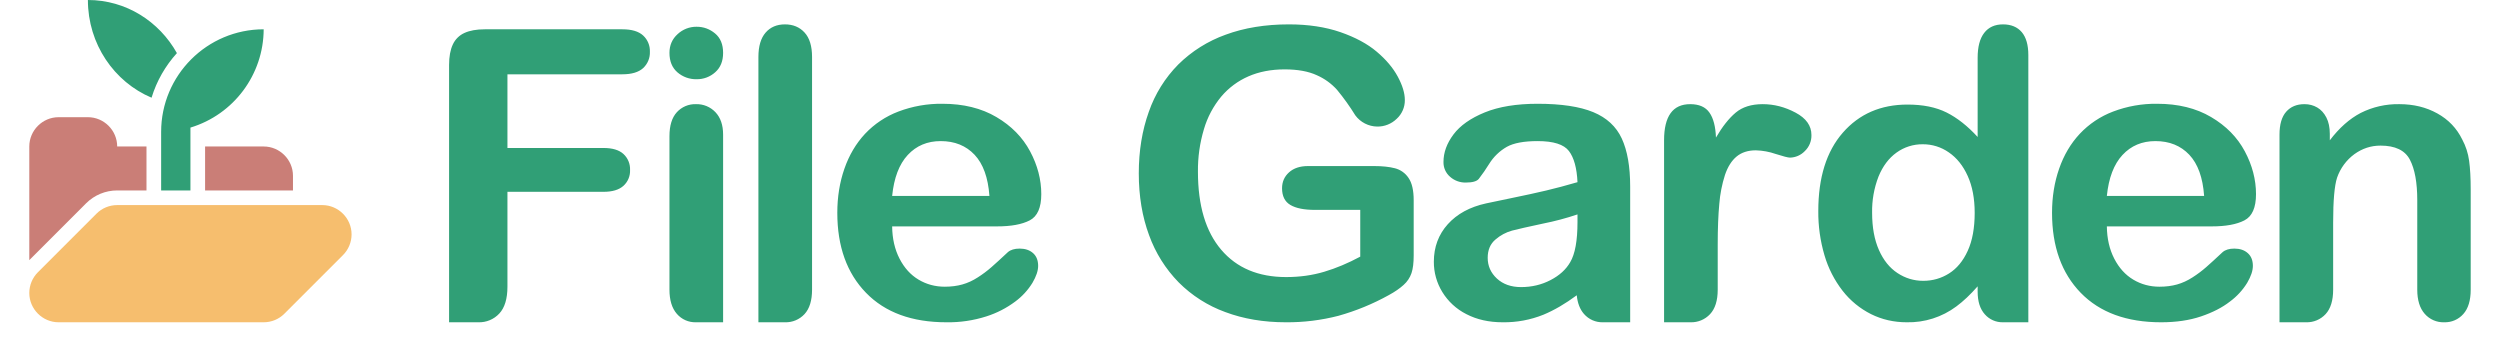
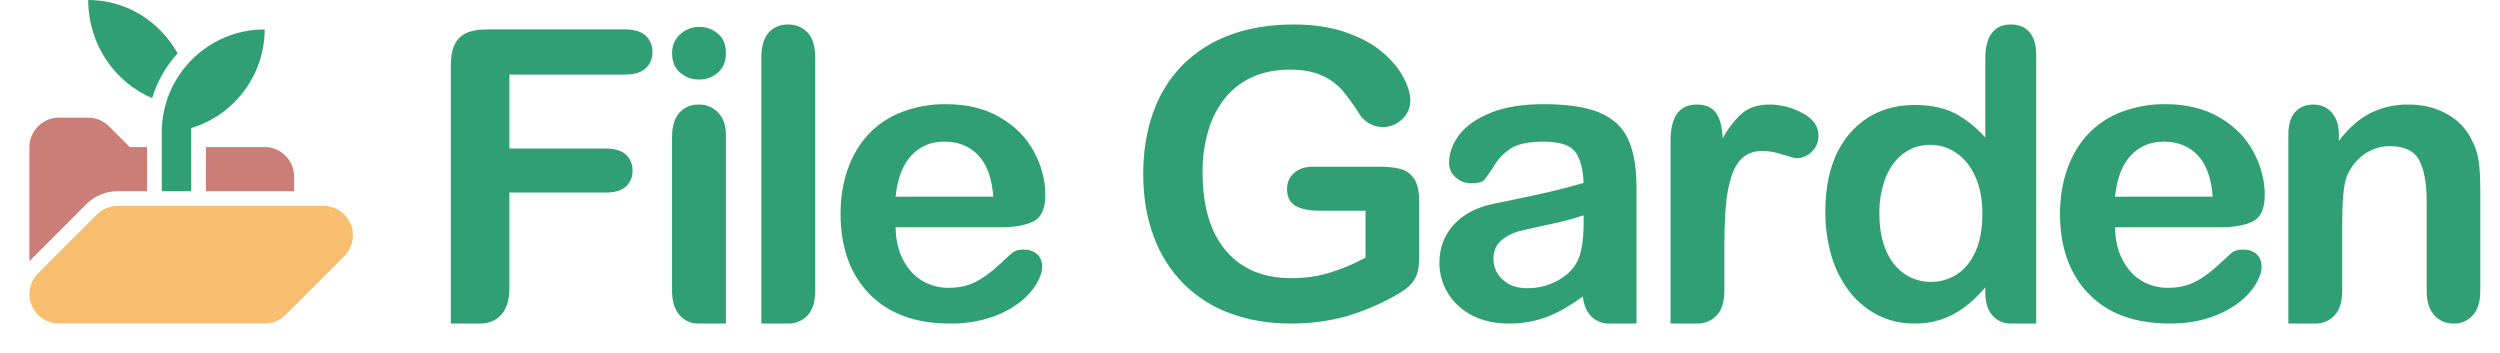
- <svg xmlns="http://www.w3.org/2000/svg" viewBox="0 0 85.33 12">
-   <path d="M1 8.879V5c0-.549.451-1 1-1h1c.549 0 1 .451 1 1h1v1.5H4c-.398 0-.779.158-1.061.439L1 8.879ZM7 6.5V5h2c.549 0 1 .451 1 1v.5H7Z" fill="#ca7e77" />
-   <path d="M1.293 9.293A1.003 1.003 0 0 0 1 10c0 .549.451 1 1 1h7c.265 0 .52-.105.707-.293l2-2C11.894 8.52 12 8.265 12 8c0-.549-.451-1-1-1H4a.997.997 0 0 0-.707.293l-2 2Z" fill="#f6be6e" />
-   <path d="M5.5 6.5v-2C5.5 2.568 7.068 1 9 1a3.52 3.52 0 0 1-2.5 3.355V6.5h-1Zm.538-4.687c-.392.432-.691.95-.865 1.522C3.898 2.796 3 1.505 3 0c1.299 0 2.434.73 3.038 1.813ZM77.804 11V4.595c0-.349.076-.609.228-.781.152-.173.36-.259.624-.259.161 0 .306.038.436.114.13.076.234.19.312.342.078.152.117.338.117.557v.221c.322-.424.674-.736 1.056-.935a2.817 2.817 0 0 1 1.318-.299c.483 0 .915.105 1.295.316.38.21.664.507.852.892.12.223.199.465.234.724.036.259.054.59.054.993v3.407c0 .366-.084.644-.252.831a.833.833 0 0 1-.653.282.843.843 0 0 1-.664-.288c-.17-.193-.255-.468-.255-.825V6.835c0-.604-.084-1.065-.252-1.385-.167-.32-.502-.48-1.002-.48-.327 0-.624.098-.893.292a1.68 1.68 0 0 0-.59.802c-.089.272-.134.782-.134 1.529v2.294c0 .371-.086.649-.258.835a.87.87 0 0 1-.667.278h-.906Zm-2.311-3.273h-3.582c.005.416.089.783.252 1.1.163.317.38.557.651.718.27.161.569.241.895.241.219 0 .419-.026.6-.077.181-.051.357-.132.527-.242a3.85 3.85 0 0 0 .469-.352c.143-.125.329-.295.557-.509.094-.081.228-.121.402-.121.188 0 .34.051.456.154.117.103.175.248.175.436 0 .166-.065.359-.195.58a2.27 2.27 0 0 1-.587.637c-.261.204-.59.373-.986.507-.395.134-.85.201-1.364.201-1.176 0-2.091-.335-2.744-1.006-.652-.671-.979-1.581-.979-2.73 0-.541.081-1.043.242-1.505.161-.463.395-.86.704-1.191a3.036 3.036 0 0 1 1.14-.761 4.084 4.084 0 0 1 1.502-.265c.716 0 1.33.151 1.841.453.512.301.896.692 1.151 1.17s.382.966.382 1.462c0 .461-.132.759-.396.895-.264.137-.635.205-1.113.205Zm-3.582-1.04h3.32c-.044-.626-.213-1.094-.506-1.405-.293-.31-.678-.466-1.157-.466-.456 0-.83.158-1.123.473-.293.315-.471.781-.534 1.398ZM68.366 11a.799.799 0 0 1-.62-.272c-.163-.181-.245-.439-.245-.774v-.181c-.246.281-.488.51-.728.687a2.73 2.73 0 0 1-1.693.54c-.438 0-.844-.093-1.217-.278a2.85 2.85 0 0 1-.97-.795 3.637 3.637 0 0 1-.62-1.214 5.178 5.178 0 0 1-.211-1.509c0-1.145.279-2.037.838-2.676.559-.64 1.295-.959 2.207-.959.527 0 .972.09 1.334.271.362.181.716.46 1.06.835V1.973c0-.376.075-.66.225-.852.149-.193.363-.289.64-.289s.491.089.641.265c.149.177.224.437.224.782V11h-.865Zm-4.467-3.736c0 .497.078.919.232 1.268.154.349.365.611.634.788.268.177.561.265.878.265.322 0 .616-.084.882-.252.266-.167.479-.424.637-.771.159-.346.238-.779.238-1.298 0-.487-.079-.906-.238-1.257-.158-.351-.373-.62-.644-.805a1.531 1.531 0 0 0-.888-.278 1.5 1.5 0 0 0-.899.285c-.264.19-.468.462-.614.818a3.256 3.256 0 0 0-.218 1.237ZM56.798 11V4.789c0-.822.297-1.234.892-1.234.304 0 .523.096.657.289.135.192.208.476.222.852.219-.376.444-.66.674-.852.23-.193.537-.289.922-.289s.758.096 1.12.289c.362.192.543.447.543.764a.73.73 0 0 1-.231.554.72.72 0 0 1-.5.218c-.067 0-.229-.042-.486-.124a2.256 2.256 0 0 0-.681-.125c-.268 0-.487.071-.657.212-.17.141-.302.35-.396.627a4.384 4.384 0 0 0-.194.989c-.036.382-.054.849-.054 1.398v1.53c0 .371-.087.649-.261.835a.875.875 0 0 1-.664.278h-.906Zm-2.98-.922c-.391.289-.77.511-1.139.664a3.588 3.588 0 0 1-1.391.258c-.47 0-.882-.093-1.238-.278a2.037 2.037 0 0 1-.821-.755 1.951 1.951 0 0 1-.289-1.033c0-.501.159-.928.476-1.281.318-.353.754-.59 1.308-.711.117-.027.405-.087.866-.181.46-.094.855-.18 1.183-.258.329-.078.686-.173 1.07-.285-.022-.483-.12-.837-.292-1.063-.172-.226-.528-.339-1.069-.339-.465 0-.815.065-1.05.195a1.701 1.701 0 0 0-.604.583 5.9 5.9 0 0 1-.355.513c-.069.083-.218.124-.446.124a.781.781 0 0 1-.533-.197.645.645 0 0 1-.225-.507c0-.322.114-.635.342-.939.228-.304.584-.554 1.066-.751.483-.197 1.085-.295 1.805-.295.804 0 1.437.095 1.898.285.46.19.785.491.975.902.19.411.286.957.286 1.637V11h-.926a.828.828 0 0 1-.654-.288c-.136-.157-.217-.368-.243-.634Zm.025-2.76a9.333 9.333 0 0 1-1.17.312c-.512.109-.867.19-1.063.241a1.454 1.454 0 0 0-.564.302c-.179.15-.268.359-.268.627 0 .277.105.513.315.708.21.194.485.291.825.291.362 0 .697-.079 1.003-.238.306-.158.531-.363.674-.613.165-.278.248-.734.248-1.369v-.261Zm-5.591-.483V8.72c0 .25-.024.45-.074.6a.948.948 0 0 1-.271.406c-.132.12-.301.237-.507.348a7.973 7.973 0 0 1-1.717.705 6.944 6.944 0 0 1-1.797.221c-.756 0-1.444-.116-2.066-.349a4.335 4.335 0 0 1-1.589-1.013 4.474 4.474 0 0 1-1.01-1.609c-.234-.631-.352-1.335-.352-2.113 0-.764.114-1.464.342-2.099a4.31 4.31 0 0 1 1.006-1.616 4.421 4.421 0 0 1 1.617-1.017c.635-.234 1.354-.352 2.159-.352.662 0 1.248.089 1.758.265.509.177.923.399 1.24.668.318.268.557.552.718.851.161.3.241.566.241.798a.85.85 0 0 1-.278.641.933.933 0 0 1-.667.265.946.946 0 0 1-.745-.382 7.811 7.811 0 0 0-.624-.872 2.014 2.014 0 0 0-.687-.497c-.288-.134-.656-.201-1.103-.201-.461 0-.872.08-1.234.238a2.544 2.544 0 0 0-.929.691 3.114 3.114 0 0 0-.59 1.11 4.86 4.86 0 0 0-.205 1.456c0 1.153.265 2.041.795 2.662.53.622 1.268.932 2.216.932.461 0 .894-.06 1.298-.181.405-.12.815-.293 1.231-.516V7.164h-1.543c-.371 0-.651-.056-.841-.168-.19-.112-.285-.302-.285-.57 0-.219.079-.4.238-.543.158-.143.374-.215.647-.215h2.26c.277 0 .512.025.704.074a.793.793 0 0 1 .466.328c.119.17.178.425.178.765Zm-14.22.892h-3.581c.004.416.088.783.251 1.1.163.317.38.557.651.718.27.161.569.241.895.241.219 0 .419-.026.6-.077.182-.051.357-.132.527-.242a3.85 3.85 0 0 0 .469-.352c.143-.125.329-.295.557-.509.094-.081.228-.121.402-.121.188 0 .34.051.457.154.116.103.174.248.174.436 0 .166-.065.359-.195.58a2.281 2.281 0 0 1-.586.637 3.341 3.341 0 0 1-.986.507 4.253 4.253 0 0 1-1.365.201c-1.176 0-2.091-.335-2.743-1.006-.653-.671-.98-1.581-.98-2.73 0-.541.081-1.043.242-1.505.161-.463.396-.86.704-1.191a3.052 3.052 0 0 1 1.14-.761 4.09 4.09 0 0 1 1.503-.265c.715 0 1.329.151 1.841.453.512.301.895.692 1.15 1.17.255.478.382.966.382 1.462 0 .461-.132.759-.395.895-.264.137-.635.205-1.114.205Zm-3.581-1.04h3.32c-.045-.626-.214-1.094-.507-1.405-.293-.31-.678-.466-1.157-.466-.456 0-.83.158-1.123.473-.293.315-.471.781-.533 1.398ZM25.886 11V1.946c0-.367.082-.644.245-.832.163-.188.383-.282.66-.282.278 0 .501.093.671.279.17.185.255.464.255.835v7.941c0 .371-.086.649-.258.835a.871.871 0 0 1-.668.278h-.905Zm-2.13 0a.828.828 0 0 1-.654-.288c-.168-.193-.252-.468-.252-.825V4.649c0-.363.084-.635.252-.819a.847.847 0 0 1 .654-.275.88.88 0 0 1 .664.275c.174.184.261.438.261.765V11h-.925Zm.02-8.296a.969.969 0 0 1-.654-.235c-.181-.157-.272-.378-.272-.664 0-.26.093-.473.279-.641a.936.936 0 0 1 .647-.251c.237 0 .447.076.63.228.184.152.275.373.275.664 0 .282-.089.502-.268.66a.927.927 0 0 1-.637.239ZM15.328 11V2.221c0-.287.042-.52.127-.701a.794.794 0 0 1 .399-.396c.182-.083.413-.124.695-.124h4.694c.318 0 .554.07.708.211a.716.716 0 0 1 .231.554.723.723 0 0 1-.231.56c-.154.14-.39.211-.708.211H17.32v2.515h3.28c.304 0 .531.068.68.205a.7.7 0 0 1 .225.546.687.687 0 0 1-.228.543c-.152.135-.378.202-.677.202h-3.28v3.239c0 .411-.093.717-.278.916a.934.934 0 0 1-.715.298h-.999Z" fill="#309f76" />
+ <svg xmlns="http://www.w3.org/2000/svg" viewBox="0 0 85 12">
+   <path d="M1 5c0-.549.451-1 1-1h1a1 1 0 01.706.294L4.412 5H5v1.5H4c-.398 0-.779.158-1.061.439L1 8.879V5zm6 0h2c.549 0 1 .451 1 1v.5H7V5z" fill="#ca7e77" />
+   <path d="M4 7h7c.549 0 1 .451 1 1 0 .265-.106.52-.293.707l-2 2A.997.997 0 019 11H2c-.549 0-1-.451-1-1 0-.265.106-.519.293-.707l2-2A.997.997 0 014 7z" fill="#f6be6e" />
+   <path d="M9 1a3.501 3.501 0 00-3.5 3.5v2h1V4.355A3.52 3.52 0 009 1zM3 0c0 1.505.898 2.796 2.173 3.335.174-.572.473-1.09.865-1.522C5.434.73 4.299 0 3 0zm74.804 11V4.595c0-.349.076-.609.228-.781.152-.173.36-.259.624-.259.161 0 .306.038.436.114.13.076.234.19.312.342.078.152.117.338.117.557v.221c.322-.424.674-.736 1.056-.935a2.817 2.817 0 011.318-.299c.483 0 .915.105 1.295.316.38.21.664.507.852.892.12.223.199.465.234.724.036.259.054.59.054.993v3.407c0 .366-.084.644-.252.831a.833.833 0 01-.653.282.843.843 0 01-.664-.288c-.17-.193-.255-.468-.255-.825V6.835c0-.604-.084-1.065-.252-1.385-.167-.32-.502-.48-1.002-.48-.327 0-.624.098-.893.292a1.68 1.68 0 00-.59.802c-.089.272-.134.782-.134 1.529v2.294c0 .371-.086.649-.258.835a.87.87 0 01-.667.278h-.906zm-2.311-3.273h-3.582c.005.416.089.783.252 1.1.163.317.38.557.651.718.27.161.569.241.895.241.219 0 .419-.026.6-.077.181-.051.357-.132.527-.242a3.85 3.85 0 00.469-.352c.143-.125.329-.295.557-.509.094-.081.228-.121.402-.121.188 0 .34.051.456.154.117.103.175.248.175.436 0 .166-.065.359-.195.58a2.27 2.27 0 01-.587.637c-.261.204-.59.373-.986.507-.395.134-.85.201-1.364.201-1.176 0-2.091-.335-2.744-1.006-.652-.671-.979-1.581-.979-2.73 0-.541.081-1.043.242-1.505.161-.463.395-.86.704-1.191a3.036 3.036 0 011.14-.761 4.084 4.084 0 011.502-.265c.716 0 1.33.151 1.841.453.512.301.896.692 1.151 1.17s.382.966.382 1.462c0 .461-.132.759-.396.895-.264.137-.635.205-1.113.205zm-3.582-1.04h3.32c-.044-.626-.213-1.094-.506-1.405-.293-.31-.678-.466-1.157-.466-.456 0-.83.158-1.123.473-.293.315-.471.781-.534 1.398zM68.366 11a.799.799 0 01-.62-.272c-.163-.181-.245-.439-.245-.774v-.181c-.246.281-.488.51-.728.687a2.73 2.73 0 01-1.693.54c-.438 0-.844-.093-1.217-.278a2.85 2.85 0 01-.97-.795 3.637 3.637 0 01-.62-1.214 5.178 5.178 0 01-.211-1.509c0-1.145.279-2.037.838-2.676.559-.64 1.295-.959 2.207-.959.527 0 .972.09 1.334.271.362.181.716.46 1.06.835V1.973c0-.376.075-.66.225-.852.149-.193.363-.289.64-.289s.491.089.641.265c.149.177.224.437.224.782V11h-.865zm-4.467-3.736c0 .497.078.919.232 1.268.154.349.365.611.634.788.268.177.561.265.878.265.322 0 .616-.084.882-.252.266-.167.479-.424.637-.771.159-.346.238-.779.238-1.298 0-.487-.079-.906-.238-1.257-.158-.351-.373-.62-.644-.805a1.531 1.531 0 00-.888-.278 1.5 1.5 0 00-.899.285c-.264.19-.468.462-.614.818a3.256 3.256 0 00-.218 1.237zM56.798 11V4.789c0-.822.297-1.234.892-1.234.304 0 .523.096.657.289.135.192.208.476.222.852.219-.376.444-.66.674-.852.23-.193.537-.289.922-.289s.758.096 1.12.289c.362.192.543.447.543.764a.73.73 0 01-.231.554.72.72 0 01-.5.218c-.067 0-.229-.042-.486-.124a2.256 2.256 0 00-.681-.125c-.268 0-.487.071-.657.212-.17.141-.302.35-.396.627a4.384 4.384 0 00-.194.989c-.036.382-.054.849-.054 1.398v1.53c0 .371-.087.649-.261.835a.875.875 0 01-.664.278h-.906zm-2.98-.922c-.391.289-.77.511-1.139.664a3.588 3.588 0 01-1.391.258c-.47 0-.882-.093-1.238-.278a2.037 2.037 0 01-.821-.755 1.951 1.951 0 01-.289-1.033c0-.501.159-.928.476-1.281.318-.353.754-.59 1.308-.711.117-.027.405-.087.866-.181.46-.094.855-.18 1.183-.258.329-.078.686-.173 1.07-.285-.022-.483-.12-.837-.292-1.063-.172-.226-.528-.339-1.069-.339-.465 0-.815.065-1.05.195a1.701 1.701 0 00-.604.583 5.9 5.9 0 01-.355.513c-.069.083-.218.124-.446.124a.781.781 0 01-.533-.197.645.645 0 01-.225-.507c0-.322.114-.635.342-.939.228-.304.584-.554 1.066-.751.483-.197 1.085-.295 1.805-.295.804 0 1.437.095 1.898.285.46.19.785.491.975.902.19.411.286.957.286 1.637V11h-.926a.828.828 0 01-.654-.288c-.136-.157-.217-.368-.243-.634zm.025-2.76a9.333 9.333 0 01-1.17.312c-.512.109-.867.19-1.063.241a1.454 1.454 0 00-.564.302c-.179.15-.268.359-.268.627 0 .277.105.513.315.708.21.194.485.291.825.291.362 0 .697-.079 1.003-.238.306-.158.531-.363.674-.613.165-.278.248-.734.248-1.369v-.261zm-5.591-.483V8.72c0 .25-.024.45-.074.6a.948.948 0 01-.271.406c-.132.12-.301.237-.507.348a7.973 7.973 0 01-1.717.705 6.944 6.944 0 01-1.797.221c-.756 0-1.444-.116-2.066-.349a4.335 4.335 0 01-1.589-1.013 4.474 4.474 0 01-1.01-1.609c-.234-.631-.352-1.335-.352-2.113 0-.764.114-1.464.342-2.099a4.31 4.31 0 011.006-1.616 4.421 4.421 0 011.617-1.017c.635-.234 1.354-.352 2.159-.352.662 0 1.248.089 1.758.265.509.177.923.399 1.24.668.318.268.557.552.718.851.161.3.241.566.241.798a.85.85 0 01-.278.641.933.933 0 01-.667.265.946.946 0 01-.745-.382 7.811 7.811 0 00-.624-.872 2.014 2.014 0 00-.687-.497c-.288-.134-.656-.201-1.103-.201-.461 0-.872.08-1.234.238a2.544 2.544 0 00-.929.691 3.114 3.114 0 00-.59 1.11 4.86 4.86 0 00-.205 1.456c0 1.153.265 2.041.795 2.662.53.622 1.268.932 2.216.932.461 0 .894-.06 1.298-.181.405-.12.815-.293 1.231-.516V7.164h-1.543c-.371 0-.651-.056-.841-.168-.19-.112-.285-.302-.285-.57 0-.219.079-.4.238-.543.158-.143.374-.215.647-.215h2.26c.277 0 .512.025.704.074a.793.793 0 01.466.328c.119.17.178.425.178.765zm-14.22.892h-3.581c.004.416.088.783.251 1.1.163.317.38.557.651.718.27.161.569.241.895.241.219 0 .419-.026.6-.077.182-.051.357-.132.527-.242a3.85 3.85 0 00.469-.352c.143-.125.329-.295.557-.509.094-.081.228-.121.402-.121.188 0 .34.051.457.154.116.103.174.248.174.436 0 .166-.065.359-.195.58a2.281 2.281 0 01-.586.637 3.341 3.341 0 01-.986.507 4.253 4.253 0 01-1.365.201c-1.176 0-2.091-.335-2.743-1.006-.653-.671-.98-1.581-.98-2.73 0-.541.081-1.043.242-1.505.161-.463.396-.86.704-1.191a3.052 3.052 0 011.14-.761 4.09 4.09 0 011.503-.265c.715 0 1.329.151 1.841.453.512.301.895.692 1.15 1.17.255.478.382.966.382 1.462 0 .461-.132.759-.395.895-.264.137-.635.205-1.114.205zm-3.581-1.04h3.32c-.045-.626-.214-1.094-.507-1.405-.293-.31-.678-.466-1.157-.466-.456 0-.83.158-1.123.473-.293.315-.471.781-.533 1.398zM25.886 11V1.946c0-.367.082-.644.245-.832.163-.188.383-.282.66-.282.278 0 .501.093.671.279.17.185.255.464.255.835v7.941c0 .371-.086.649-.258.835a.871.871 0 01-.668.278h-.905zm-2.13 0a.828.828 0 01-.654-.288c-.168-.193-.252-.468-.252-.825V4.649c0-.363.084-.635.252-.819a.847.847 0 01.654-.275.88.88 0 01.664.275c.174.184.261.438.261.765V11h-.925zm.02-8.296a.969.969 0 01-.654-.235c-.181-.157-.272-.378-.272-.664 0-.26.093-.473.279-.641a.936.936 0 01.647-.251c.237 0 .447.076.63.228.184.152.275.373.275.664 0 .282-.089.502-.268.66a.927.927 0 01-.637.239zM15.328 11V2.221c0-.287.042-.52.127-.701a.794.794 0 01.399-.396c.182-.083.413-.124.695-.124h4.694c.318 0 .554.07.708.211a.716.716 0 01.231.554.723.723 0 01-.231.56c-.154.14-.39.211-.708.211H17.32v2.515h3.28c.304 0 .531.068.68.205a.7.7 0 01.225.546.687.687 0 01-.228.543c-.152.135-.378.202-.677.202h-3.28v3.239c0 .411-.093.717-.278.916a.934.934 0 01-.715.298h-.999z" fill="#309f76" />
</svg>
